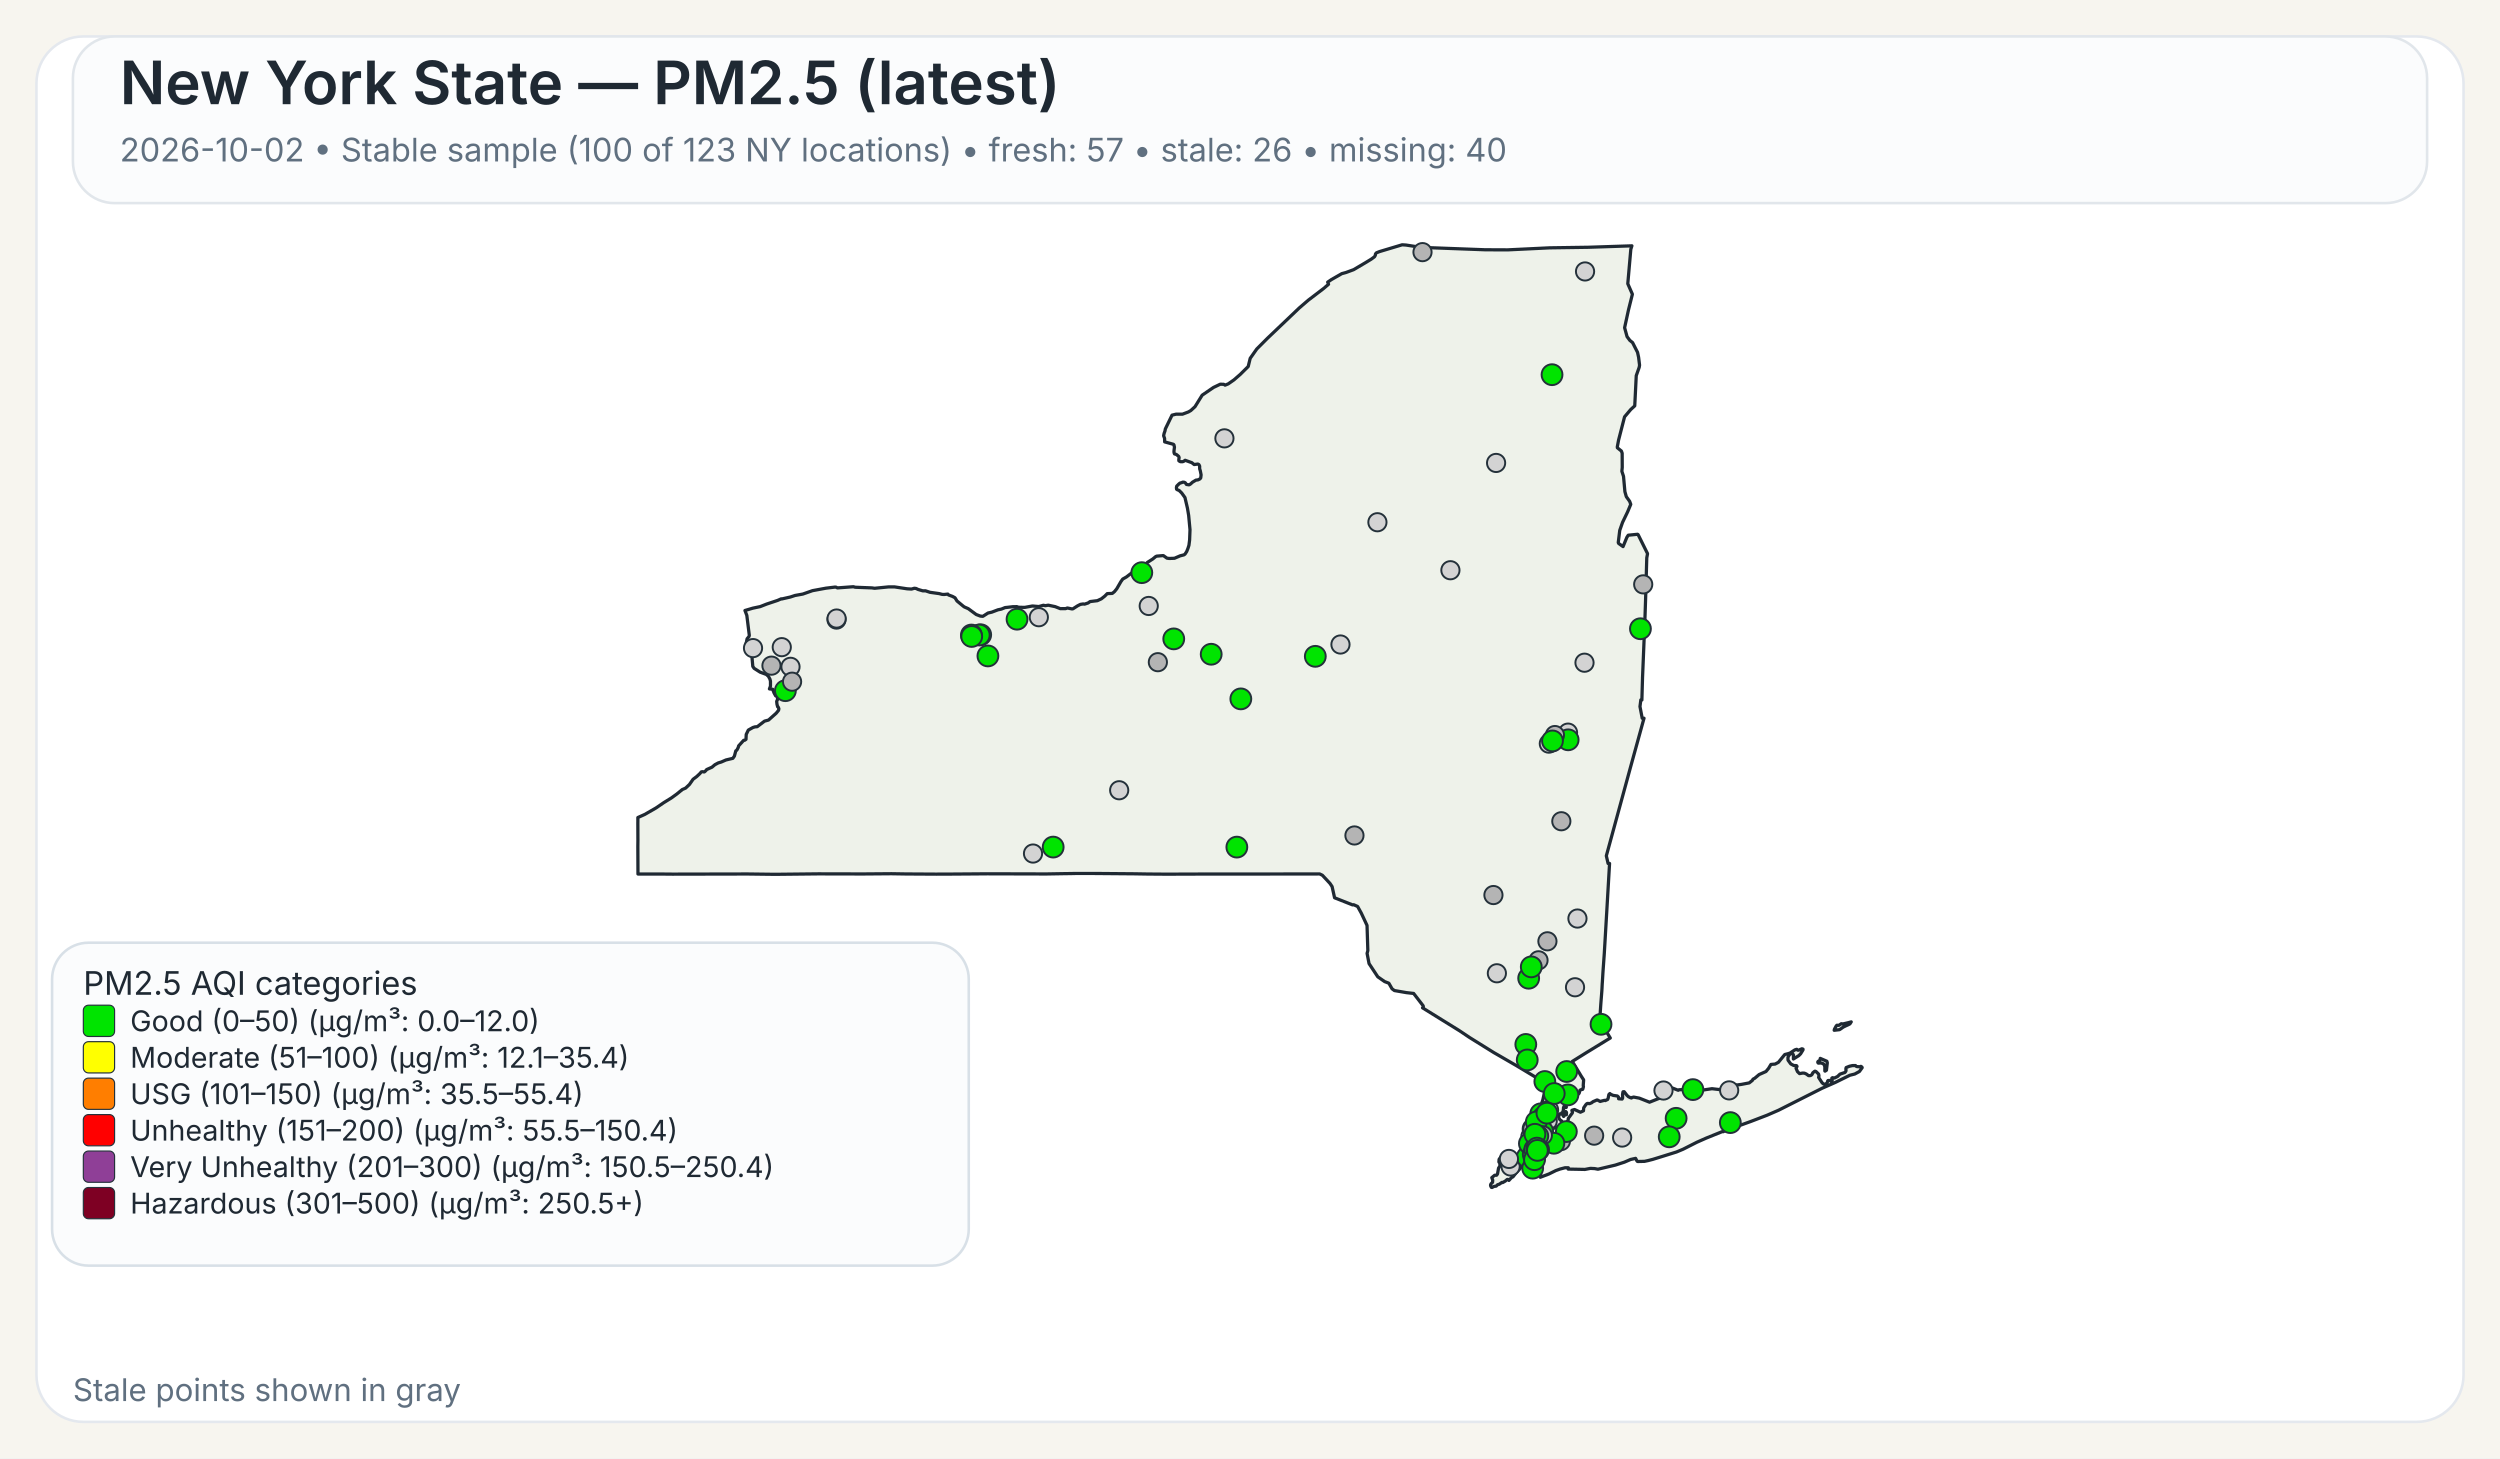
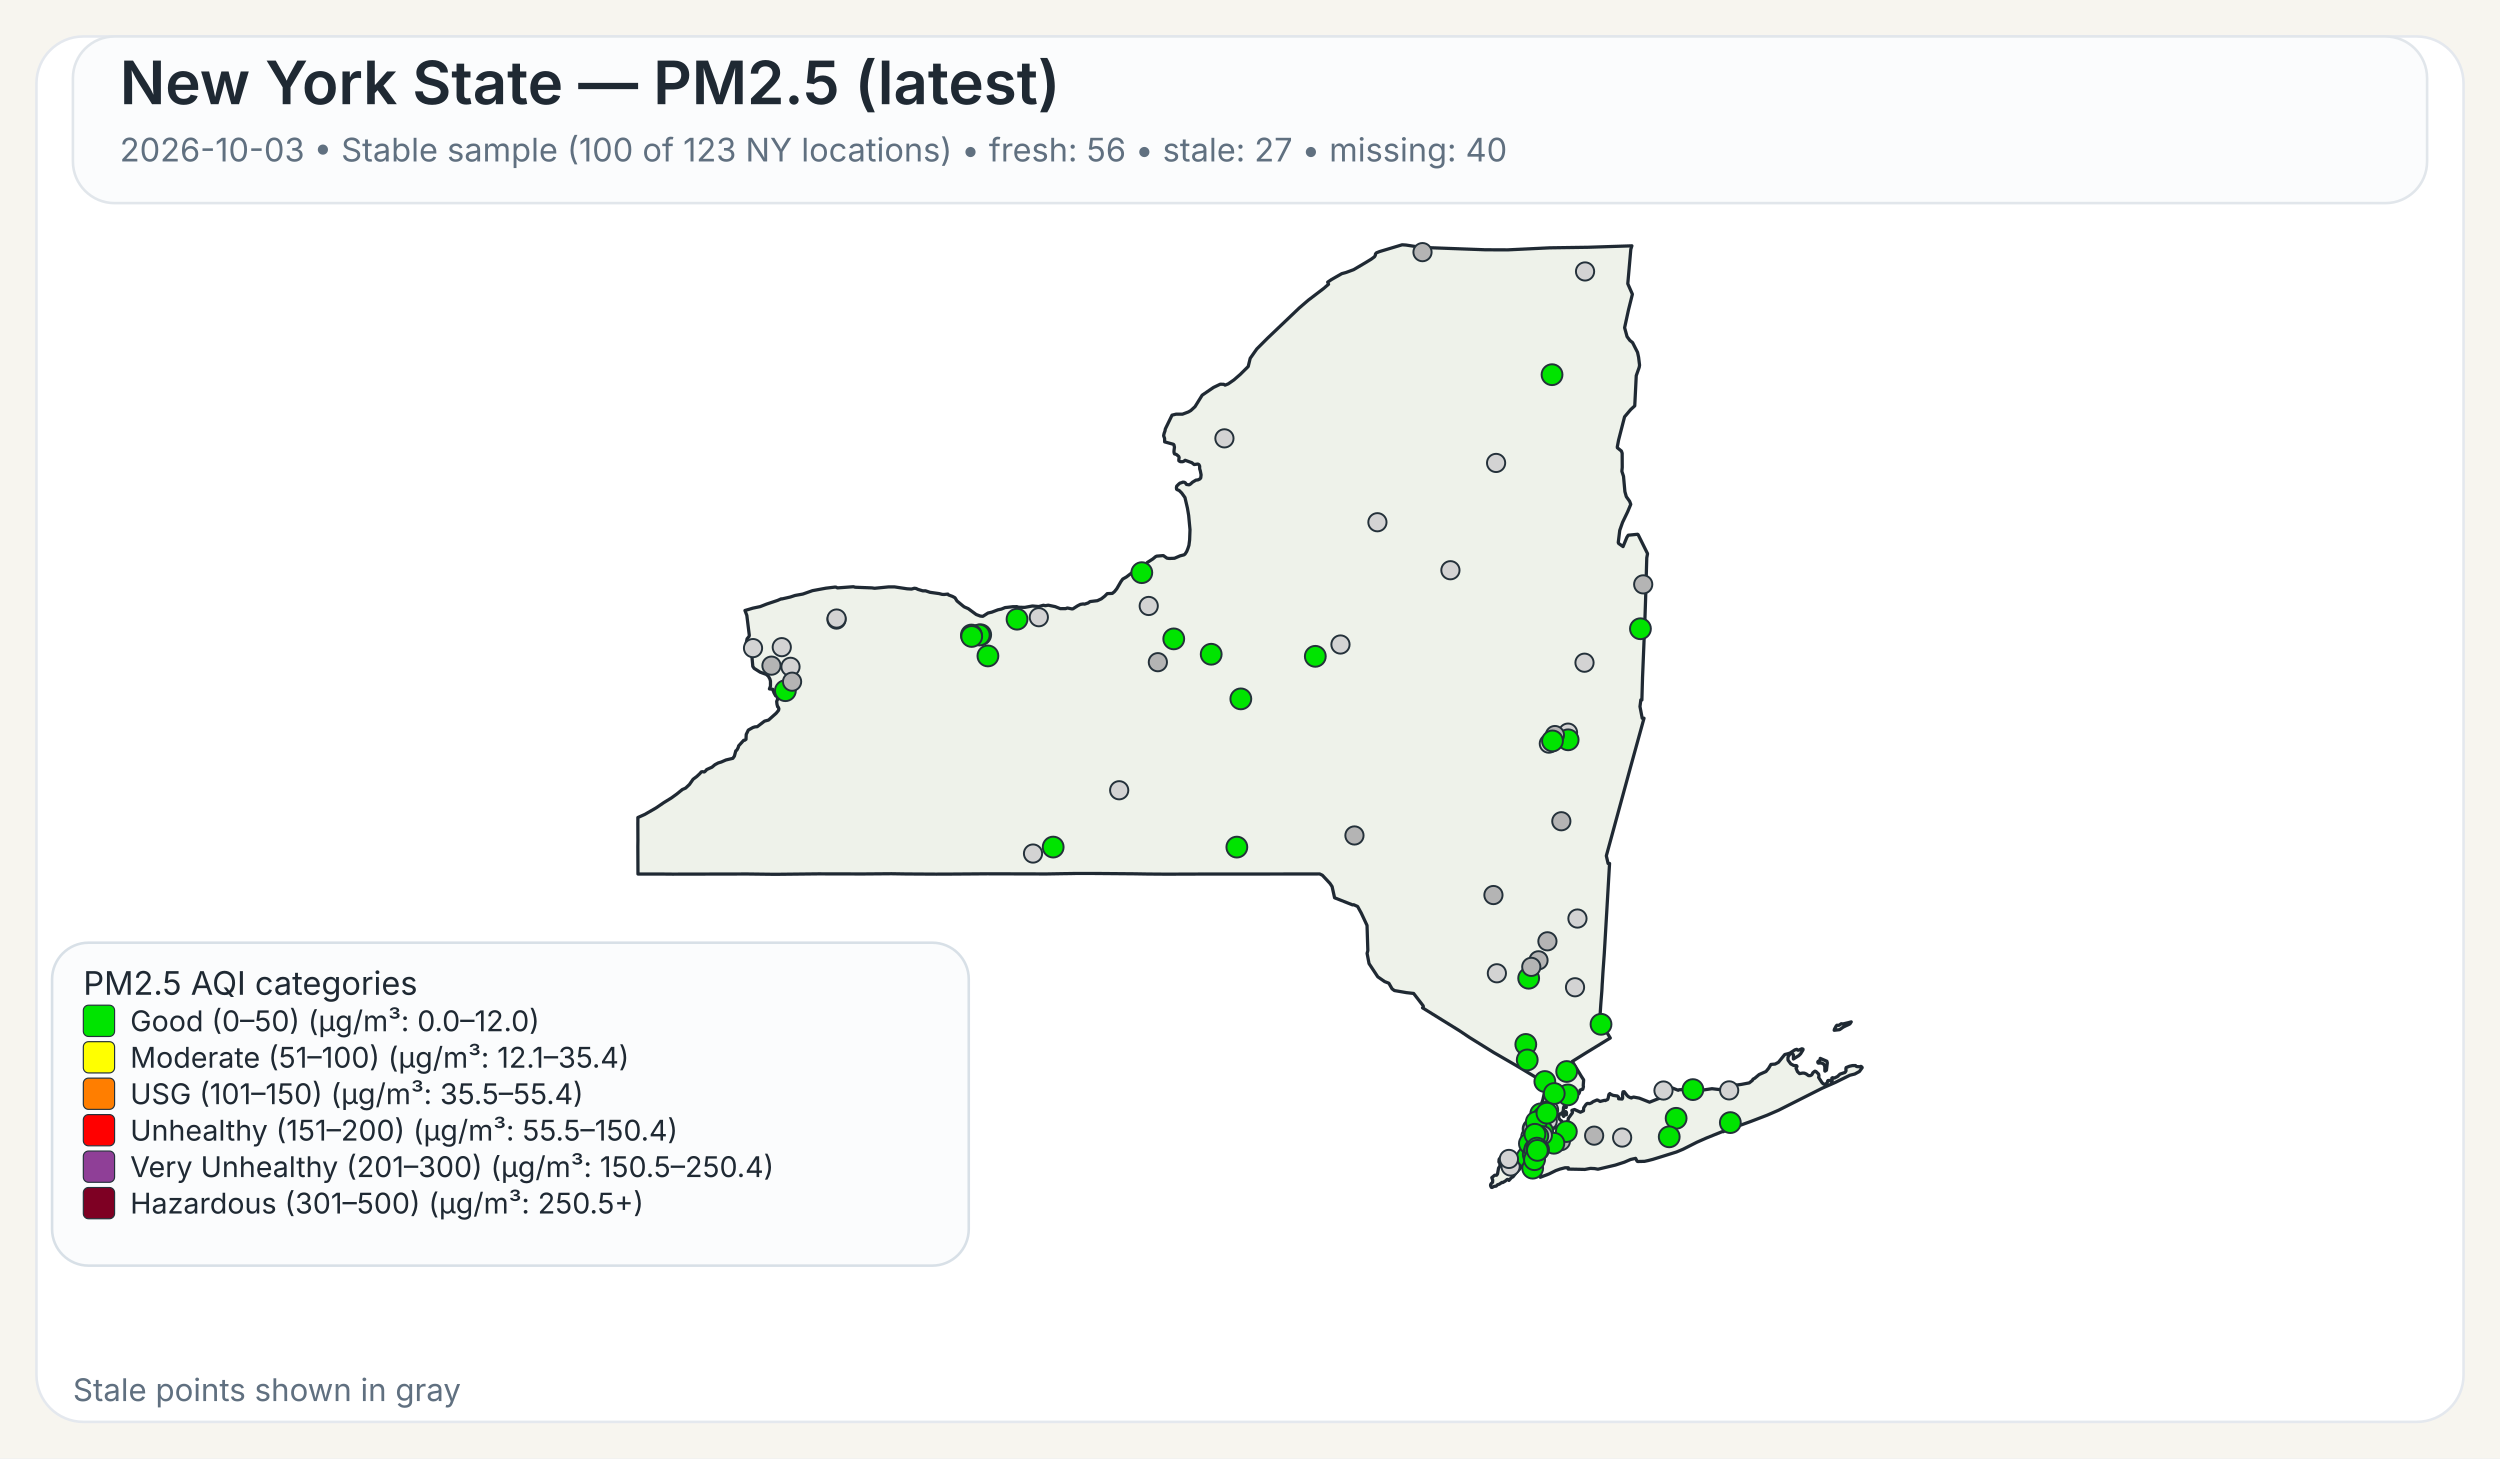
<svg xmlns="http://www.w3.org/2000/svg" width="960" height="560">
  <rect x="0" y="0" width="960" height="560" fill="#F7F5EF" />
  <rect x="14" y="14" width="932" height="532" rx="18" ry="18" fill="#FFFFFF" stroke="#E4E8EE" stroke-width="1" />
  <rect x="28" y="14" width="904" height="64" rx="16" ry="16" fill="#FBFCFD" stroke="#E1E6EB" stroke-width="1" />
  <text x="46" y="40" font-family="Public Sans, Inter, Aptos, Segoe UI, Arial, sans-serif" font-size="23" font-weight="600" fill="#1F2933">New York State — PM2.5 (latest)</text>
-   <text x="46" y="62" font-family="Public Sans, Inter, Aptos, Segoe UI, Arial, sans-serif" font-size="12.5" font-weight="400" fill="#607080">2026-10-02 • Stable sample (100 of 123 NY locations) • fresh: 57 • stale: 26 • missing: 40</text>
+   <text x="46" y="62" font-family="Public Sans, Inter, Aptos, Segoe UI, Arial, sans-serif" font-size="12.5" font-weight="400" fill="#607080">2026-10-03 • Stable sample (100 of 123 NY locations) • fresh: 56 • stale: 27 • missing: 40</text>
  <path d="M601.06,426.90 L601.23,426.83 L601.48,427.07 L601.55,427.32 L601.50,428.06 L601.28,428.08 L601.08,427.81 L601.04,427.27 L601.06,426.90 Z" fill="#EEF2EA" stroke="#1F2933" stroke-width="1.25" stroke-linejoin="round" />
  <path d="M585.16,439.66 L585.21,439.61 L585.24,439.63 L585.33,439.75 L585.00,440.50 L584.94,440.59 L584.83,440.54 L584.77,440.43 L584.80,440.38 L585.16,439.66 Z" fill="#EEF2EA" stroke="#1F2933" stroke-width="1.25" stroke-linejoin="round" />
  <path d="M579.00,452.87 L578.74,452.93 L578.02,453.54 L577.00,454.12 L576.75,454.04 L575.70,454.75 L575.07,454.93 L574.52,455.48 L573.72,455.58 L572.92,456.00 L572.71,455.95 L572.45,455.50 L572.36,455.05 L572.56,454.57 L573.14,454.01 L573.21,453.18 L572.85,452.21 L573.97,451.28 L574.68,451.28 L575.04,450.81 L575.45,448.53 L575.88,447.92 L575.97,447.53 L575.92,446.38 L575.63,446.32 L575.58,446.12 L575.66,445.16 L576.32,444.30 L576.87,444.03 L577.23,444.07 L577.46,444.30 L578.49,444.56 L580.44,444.30 L582.44,443.79 L583.07,443.83 L583.44,444.38 L583.57,445.77 L584.00,446.72 L584.43,447.38 L584.07,448.20 L583.53,448.95 L582.19,450.36 L580.96,451.93 L580.89,451.88 L580.35,452.27 L579.42,453.28 L579.25,452.99 L579.00,452.87 Z" fill="#EEF2EA" stroke="#1F2933" stroke-width="1.25" stroke-linejoin="round" />
  <path d="M698.65,407.28 L698.89,406.98 L698.98,406.42 L701.51,407.51 L701.69,408.12 L701.35,410.97 L700.83,411.31 L700.74,411.25 L700.74,409.57 L700.38,408.71 L700.19,408.52 L699.35,408.18 L698.24,408.24 L698.08,408.08 L698.02,407.81 L698.15,407.57 L698.65,407.28 Z" fill="#EEF2EA" stroke="#1F2933" stroke-width="1.25" stroke-linejoin="round" />
  <path d="M709.87,392.68 L710.87,392.40 L710.37,393.17 L709.71,393.51 L708.74,393.94 L707.77,394.42 L706.83,395.10 L706.37,395.39 L704.33,395.63 L704.44,395.18 L704.77,394.57 L705.12,393.94 L705.39,393.69 L706.11,393.74 L707.05,393.11 L707.70,393.19 L709.32,392.81 L709.87,392.68 Z" fill="#EEF2EA" stroke="#1F2933" stroke-width="1.25" stroke-linejoin="round" />
  <path d="M601.43,424.75 L601.44,424.82 L601.44,424.87 L601.44,424.97 L601.48,425.16 L601.44,425.24 L601.21,425.31 L600.95,425.08 L600.95,424.92 L601.10,424.88 L601.13,424.65 L601.23,424.58 L601.37,424.64 L601.42,424.70 L601.43,424.75 Z" fill="#EEF2EA" stroke="#1F2933" stroke-width="1.25" stroke-linejoin="round" />
  <path d="M623.05,163.10 L621.53,169.00 L621.04,171.61 L621.07,171.95 L622.62,173.20 L622.91,174.06 L622.94,179.46 L622.80,180.98 L623.43,182.92 L623.96,188.79 L624.50,190.70 L624.50,190.71 L625.79,192.51 L626.21,193.67 L625.60,195.12 L625.01,196.54 L623.06,200.59 L622.75,201.47 L621.98,203.67 L621.41,208.34 L621.56,208.68 L623.25,209.89 L624.72,206.33 L625.25,205.52 L628.84,205.16 L629.06,205.34 L632.45,212.18 L632.66,212.61 L632.36,214.21 L632.03,225.74 L632.03,225.80 L632.02,226.34 L632.00,227.05 L631.90,230.25 L631.64,238.09 L631.03,253.00 L630.74,259.97 L630.73,260.06 L630.73,260.23 L630.48,268.80 L630.08,268.74 L629.75,271.32 L630.61,275.80 L631.30,275.80 L628.80,284.88 L626.09,294.70 L622.63,307.38 L616.83,328.64 L617.50,331.57 L618.07,331.57 L617.02,349.62 L617.02,349.66 L616.71,354.88 L616.28,362.25 L616.04,366.27 L615.53,373.42 L615.30,377.22 L615.29,377.28 L615.29,377.35 L615.28,377.44 L615.28,377.49 L615.27,377.53 L615.19,379.03 L615.19,379.14 L615.18,379.18 L615.18,379.35 L615.17,379.49 L615.12,380.31 L615.09,380.73 L615.08,380.89 L614.72,385.46 L614.66,386.30 L614.29,391.98 L618.35,398.60 L616.75,399.56 L616.45,399.75 L610.52,403.39 L609.46,404.03 L609.01,404.31 L603.77,407.58 L605.77,410.89 L606.19,411.58 L606.62,412.29 L607.18,413.23 L608.08,414.62 L608.12,414.70 L607.96,416.83 L608.04,417.28 L607.81,418.17 L607.68,418.35 L607.54,418.27 L606.73,418.62 L606.42,419.73 L606.23,420.03 L605.55,420.48 L604.13,421.08 L603.54,421.65 L602.05,422.64 L600.59,424.82 L600.46,425.17 L600.38,425.37 L600.34,426.13 L600.15,426.98 L600.19,427.32 L600.39,427.51 L600.54,427.87 L600.54,428.09 L600.53,428.27 L600.60,428.55 L600.51,428.65 L600.44,428.71 L600.35,428.62 L600.18,428.29 L600.01,427.93 L600.10,427.54 L599.94,427.19 L599.85,427.21 L599.64,427.48 L599.51,427.81 L599.07,427.70 L598.72,427.92 L598.55,428.85 L598.57,429.17 L598.77,429.63 L599.21,430.17 L599.64,430.41 L600.31,431.59 L600.59,432.07 L600.90,432.04 L601.36,431.60 L601.36,431.60 L602.21,429.98 L602.19,429.51 L603.74,427.42 L603.84,427.11 L603.60,426.42 L603.67,426.33 L604.61,426.05 L606.88,427.09 L607.17,426.96 L608.05,426.54 L608.14,425.40 L608.93,424.24 L609.36,423.80 L609.77,423.70 L610.33,423.82 L611.26,423.43 L611.66,423.07 L613.16,422.42 L613.38,422.39 L614.46,422.95 L616.17,422.51 L616.43,422.62 L617.32,422.20 L617.49,421.82 L617.52,421.77 L617.81,420.28 L618.19,419.93 L618.22,419.96 L618.50,420.18 L618.60,420.26 L618.84,420.36 L619.48,420.63 L619.66,420.66 L619.90,420.69 L620.59,420.79 L621.03,420.85 L621.08,420.86 L621.49,421.26 L621.50,421.39 L621.55,421.93 L622.90,422.03 L623.09,421.64 L623.06,420.27 L623.21,419.33 L623.28,419.23 L623.69,419.22 L624.78,420.64 L625.29,421.11 L626.07,421.51 L626.50,421.62 L626.59,421.46 L627.35,421.28 L629.51,421.69 L629.51,421.69 L633.42,423.24 L638.19,421.34 L638.36,420.84 L638.45,419.18 L638.68,418.35 L640.49,417.89 L642.20,417.80 L644.45,418.67 L644.65,418.48 L647.29,418.32 L649.72,418.35 L652.18,418.65 L653.70,418.61 L657.40,418.06 L660.48,418.42 L661.32,417.62 L664.03,416.80 L665.53,416.46 L666.97,416.64 L668.73,416.40 L671.71,415.83 L672.90,414.88 L673.16,414.40 L673.82,414.05 L675.50,412.63 L678.13,411.46 L679.12,410.27 L680.04,408.74 L681.66,408.60 L682.91,407.93 L685.34,404.94 L686.69,404.59 L687.35,404.38 L689.21,403.16 L689.94,402.93 L690.28,403.23 L690.57,403.30 L691.93,402.73 L692.35,402.87 L692.38,403.11 L691.44,404.66 L690.75,405.35 L688.66,406.65 L688.68,405.06 L688.30,404.60 L687.92,404.54 L687.60,404.66 L687.09,405.06 L686.58,406.01 L686.59,407.08 L687.65,408.54 L688.81,409.15 L689.85,409.20 L690.06,409.50 L689.68,410.21 L690.24,411.51 L691.03,412.27 L692.17,412.06 L692.88,412.09 L693.59,412.39 L694.51,413.06 L695.19,413.03 L695.62,412.79 L695.84,412.56 L696.12,411.95 L696.83,411.38 L696.98,411.33 L697.37,411.49 L698.35,412.46 L698.48,413.14 L698.35,413.73 L699.60,415.66 L700.04,416.12 L700.44,416.32 L700.84,416.33 L701.58,415.93 L701.76,415.37 L701.81,415.13 L701.99,414.91 L702.86,414.89 L703.07,415.26 L703.12,415.25 L703.24,415.22 L703.45,415.13 L703.57,414.86 L703.45,414.38 L703.43,414.00 L703.70,413.83 L704.39,413.98 L705.62,413.37 L706.56,412.46 L708.48,411.82 L708.83,411.29 L708.88,410.85 L708.80,410.51 L708.92,409.94 L710.19,409.44 L711.31,409.19 L712.51,409.17 L712.73,409.44 L713.09,409.58 L714.27,409.63 L714.58,409.48 L714.99,409.75 L715.07,409.99 L714.02,411.45 L712.24,412.42 L710.34,412.90 L704.77,415.65 L699.71,417.88 L682.98,426.32 L678.57,428.24 L672.42,430.60 L662.20,434.30 L661.73,434.58 L661.49,434.51 L660.84,434.74 L655.19,437.03 L651.62,438.61 L646.31,441.30 L643.78,442.36 L638.41,444.04 L634.66,445.20 L632.83,445.67 L631.47,445.96 L631.32,445.96 L628.83,446.02 L628.63,445.87 L628.07,444.81 L626.15,445.24 L623.74,446.28 L621.85,446.89 L620.27,447.40 L613.61,448.98 L612.34,448.74 L610.73,448.66 L608.60,449.06 L605.36,448.99 L602.17,448.93 L602.19,448.77 L602.25,448.43 L600.97,448.42 L599.39,448.83 L599.07,448.91 L597.43,449.50 L594.79,450.81 L591.48,452.07 L591.48,451.26 L591.59,450.86 L591.41,450.49 L591.24,450.39 L590.88,450.18 L590.56,449.81 L590.00,449.87 L588.10,450.05 L587.46,450.03 L587.05,449.85 L586.87,449.72 L586.81,449.43 L587.15,448.99 L587.21,448.90 L587.49,448.42 L587.39,448.02 L586.94,447.62 L585.63,447.32 L585.23,446.64 L585.06,445.69 L585.31,444.71 L585.45,444.41 L585.68,443.96 L586.50,442.95 L586.37,441.37 L586.22,441.17 L586.16,441.08 L586.11,440.71 L586.29,440.19 L586.49,440.03 L586.59,439.53 L586.42,439.11 L586.13,438.91 L586.77,435.14 L587.04,434.58 L587.53,433.54 L588.00,432.56 L588.37,431.79 L590.66,426.98 L591.27,425.68 L591.55,425.09 L591.55,425.09 L591.90,424.00 L592.36,422.57 L592.47,422.24 L593.89,415.87 L593.37,415.86 L592.83,415.54 L585.14,410.91 L585.14,410.91 L582.09,409.08 L581.83,408.93 L574.90,404.92 L573.64,404.20 L565.84,399.35 L564.27,398.37 L560.37,395.76 L546.26,387.01 L546.57,386.68 L546.49,386.22 L542.83,381.48 L542.63,381.46 L540.06,381.17 L535.45,380.37 L534.54,379.69 L533.32,377.55 L531.70,376.93 L529.06,375.09 L525.71,370.01 L525.14,367.03 L524.96,366.10 L525.25,365.02 L524.94,355.37 L522.72,350.61 L521.32,348.08 L519.78,347.40 L519.41,347.49 L512.48,344.75 L511.52,340.44 L510.72,339.24 L507.79,336.09 L506.74,335.59 L502.43,335.60 L502.18,335.60 L499.75,335.60 L499.39,335.61 L499.35,335.61 L469.83,335.63 L469.66,335.63 L462.36,335.64 L461.30,335.63 L460.85,335.63 L460.00,335.64 L448.21,335.68 L447.85,335.68 L441.17,335.63 L440.91,335.63 L435.49,335.54 L435.46,335.54 L420.14,335.41 L418.99,335.41 L413.90,335.41 L413.83,335.41 L413.52,335.41 L412.93,335.41 L412.60,335.42 L411.23,335.45 L411.22,335.45 L408.74,335.48 L408.73,335.48 L401.77,335.60 L379.14,335.54 L372.91,335.59 L364.59,335.65 L360.26,335.66 L359.71,335.67 L347.88,335.60 L347.87,335.60 L342.30,335.51 L337.43,335.55 L331.40,335.60 L314.24,335.56 L297.70,335.74 L295.08,335.71 L287.13,335.61 L286.61,335.61 L258.23,335.67 L257.47,335.66 L253.93,335.63 L253.07,335.62 L253.07,335.63 L244.98,335.62 L244.93,325.04 L244.95,323.48 L244.96,322.52 L244.95,321.67 L244.95,321.16 L244.95,320.84 L244.93,316.08 L244.94,315.42 L244.94,313.93 L247.57,312.75 L251.88,310.27 L254.93,308.19 L257.77,306.44 L259.87,304.92 L262.02,303.17 L263.28,302.62 L264.74,301.24 L266.14,299.24 L267.54,298.19 L268.72,297.09 L269.32,296.39 L269.90,296.33 L270.33,296.44 L270.54,296.38 L271.04,295.92 L271.36,295.51 L273.40,294.60 L274.52,293.65 L275.81,292.96 L276.98,292.61 L278.76,291.83 L281.41,291.20 L282.01,290.34 L282.12,289.92 L282.55,288.31 L282.75,288.22 L283.00,287.95 L283.49,287.01 L283.63,286.42 L285.57,284.28 L285.90,284.29 L286.46,283.91 L286.55,282.02 L287.35,280.35 L289.13,279.36 L289.89,279.12 L290.78,279.05 L293.57,276.92 L295.12,276.50 L298.07,273.86 L298.97,272.76 L299.09,272.13 L298.79,271.45 L298.62,271.42 L298.36,270.43 L298.24,269.33 L298.55,268.66 L298.61,268.16 L298.25,267.28 L297.85,267.20 L297.24,266.09 L296.70,264.68 L295.46,264.54 L295.86,263.47 L295.86,261.59 L295.66,260.80 L295.08,259.71 L294.94,259.59 L294.28,258.99 L291.89,258.11 L289.57,256.64 L289.07,255.88 L288.57,250.10 L288.55,249.89 L286.78,249.43 L286.31,248.17 L286.88,245.30 L287.63,244.40 L287.73,243.95 L286.78,236.32 L286.06,234.43 L289.07,233.54 L291.93,232.93 L294.37,231.97 L298.62,230.55 L299.99,229.95 L300.12,230.02 L303.47,229.26 L305.29,228.66 L308.28,228.12 L312.00,226.81 L317.17,225.86 L320.65,225.44 L321.03,225.47 L321.59,225.76 L322.04,225.72 L327.70,225.30 L328.39,225.50 L334.82,225.75 L335.83,225.90 L341.09,225.38 L343.51,225.37 L348.32,226.10 L349.98,226.20 L350.03,226.20 L351.12,225.89 L351.79,225.98 L352.52,226.34 L354.31,226.87 L355.38,226.87 L357.13,227.45 L360.63,227.94 L361.77,228.24 L362.50,228.28 L363.98,228.13 L364.17,228.44 L365.74,229.01 L366.72,229.54 L367.48,230.77 L369.92,232.79 L370.31,233.07 L371.82,233.73 L373.38,234.88 L374.86,235.97 L376.42,236.57 L377.42,236.67 L379.40,235.40 L380.84,235.07 L383.21,234.17 L384.54,233.89 L385.93,233.32 L386.27,233.28 L386.83,233.22 L388.90,232.98 L390.48,232.95 L391.11,233.18 L393.48,233.24 L396.46,232.70 L398.89,232.91 L400.66,232.42 L401.43,232.58 L402.53,232.39 L405.18,232.95 L407.17,233.73 L409.20,233.71 L409.87,233.47 L411.66,233.83 L412.03,233.77 L413.80,232.63 L414.88,232.08 L415.91,231.92 L416.48,231.99 L417.81,231.55 L418.60,231.00 L421.39,230.66 L422.92,229.95 L424.23,228.91 L425.18,227.95 L425.69,227.93 L427.12,227.87 L427.93,227.21 L428.83,226.10 L430.44,223.32 L431.14,222.35 L431.96,221.89 L432.55,221.55 L435.18,219.53 L437.03,218.59 L437.61,217.92 L437.98,217.72 L438.51,217.88 L439.70,217.38 L440.56,215.99 L442.64,214.67 L443.82,213.70 L444.23,213.55 L446.72,213.34 L448.11,214.33 L448.97,214.45 L450.99,214.38 L453.20,213.43 L454.63,213.07 L455.05,212.77 L455.69,211.79 L456.17,210.59 L456.55,209.40 L456.81,207.36 L456.96,203.41 L456.73,200.97 L456.44,197.89 L455.97,195.10 L455.02,191.05 L453.78,189.32 L452.78,188.33 L452.13,188.08 L451.81,187.86 L451.74,187.30 L451.84,186.69 L452.22,186.31 L452.64,185.89 L453.10,185.51 L453.80,185.32 L454.18,185.14 L454.70,185.18 L455.13,185.37 L455.61,186.03 L456.63,186.18 L457.19,185.84 L457.91,185.17 L459.24,184.37 L460.00,184.28 L460.73,183.93 L461.08,183.54 L461.22,182.35 L460.90,180.72 L460.70,180.14 L460.66,179.72 L460.67,178.99 L460.38,178.40 L459.97,178.19 L458.56,178.39 L457.66,177.67 L455.09,176.75 L454.57,177.13 L454.12,177.30 L453.65,177.30 L453.29,177.28 L452.94,177.12 L452.67,176.90 L452.67,176.38 L452.79,175.72 L452.62,175.27 L451.89,174.63 L451.54,174.45 L451.01,174.30 L450.87,173.94 L450.80,173.54 L450.84,172.88 L450.99,171.72 L450.78,170.78 L450.56,170.60 L447.23,169.68 L447.20,168.34 L446.83,167.32 L447.02,166.42 L447.35,165.48 L447.50,164.69 L450.06,159.42 L451.61,159.04 L454.05,159.05 L456.36,158.18 L457.28,157.64 L458.88,156.17 L461.63,151.75 L465.96,148.79 L468.59,147.53 L469.94,147.58 L470.43,147.90 L471.65,147.40 L473.83,145.88 L476.29,143.74 L476.97,143.06 L479.31,140.74 L480.08,137.59 L482.60,134.01 L486.70,129.90 L498.91,118.26 L502.36,115.29 L508.27,110.78 L510.16,109.15 L509.83,108.34 L511.28,107.35 L515.25,105.08 L516.86,104.64 L519.80,103.55 L524.26,100.92 L526.51,99.55 L527.81,98.60 L528.14,98.00 L528.16,97.54 L528.55,97.08 L529.76,96.60 L538.43,94.00 L539.92,94.10 L544.47,94.80 L545.84,95.00 L570.26,95.91 L578.85,95.95 L585.96,95.61 L595.04,95.17 L609.91,94.95 L626.65,94.40 L626.23,95.73 L625.68,102.02 L625.07,108.95 L626.84,112.98 L625.33,119.03 L623.85,125.84 L624.79,129.27 L625.53,130.26 L625.83,130.68 L626.91,131.56 L626.91,131.56 L628.81,135.29 L629.22,137.19 L629.59,140.21 L629.45,141.06 L628.32,144.25 L627.83,154.15 L627.74,155.85 L626.19,157.27 L623.83,160.07 L623.05,163.10 Z" fill="#EEF2EA" stroke="#1F2933" stroke-width="1.25" stroke-linejoin="round" />
  <circle cx="574.80" cy="373.74" r="3.50" fill="lightgray" stroke="#24313A" stroke-width="0.75" />
  <circle cx="296.24" cy="255.61" r="3.50" fill="rgb(180,180,180)" stroke="#24313A" stroke-width="0.75" />
  <circle cx="585.91" cy="401.06" r="4.00" fill="#00E400" stroke="#24313A" stroke-width="0.75" />
  <circle cx="590.67" cy="430.08" r="3.50" fill="lightgray" stroke="#24313A" stroke-width="0.75" />
  <circle cx="587.01" cy="375.64" r="4.00" fill="#00E400" stroke="#24313A" stroke-width="0.75" />
  <circle cx="580.07" cy="447.93" r="3.50" fill="lightgray" stroke="#24313A" stroke-width="0.75" />
  <circle cx="528.93" cy="200.54" r="3.50" fill="lightgray" stroke="#24313A" stroke-width="0.75" />
  <circle cx="622.90" cy="436.82" r="3.50" fill="lightgray" stroke="#24313A" stroke-width="0.75" />
  <circle cx="321.22" cy="237.92" r="3.50" fill="lightgray" stroke="#24313A" stroke-width="0.75" />
  <circle cx="556.96" cy="218.97" r="3.50" fill="lightgray" stroke="#24313A" stroke-width="0.75" />
  <circle cx="574.50" cy="177.77" r="3.50" fill="lightgray" stroke="#24313A" stroke-width="0.75" />
  <circle cx="429.77" cy="303.46" r="3.50" fill="lightgray" stroke="#24313A" stroke-width="0.75" />
  <circle cx="514.74" cy="247.49" r="3.50" fill="lightgray" stroke="#24313A" stroke-width="0.75" />
  <circle cx="470.18" cy="168.33" r="3.50" fill="lightgray" stroke="#24313A" stroke-width="0.75" />
  <circle cx="376.59" cy="243.75" r="4.00" fill="#00E400" stroke="#24313A" stroke-width="0.75" />
  <circle cx="591.63" cy="427.72" r="4.00" fill="#00E400" stroke="#24313A" stroke-width="0.75" />
  <circle cx="593.40" cy="430.37" r="3.50" fill="lightgray" stroke="#24313A" stroke-width="0.75" />
  <circle cx="593.93" cy="437.51" r="4.00" fill="#00E400" stroke="#24313A" stroke-width="0.75" />
  <circle cx="602.12" cy="281.33" r="3.50" fill="lightgray" stroke="#24313A" stroke-width="0.75" />
  <circle cx="398.91" cy="237.01" r="3.50" fill="lightgray" stroke="#24313A" stroke-width="0.75" />
  <circle cx="598.03" cy="436.67" r="4.00" fill="#00E400" stroke="#24313A" stroke-width="0.75" />
  <circle cx="595.98" cy="143.88" r="4.00" fill="#00E400" stroke="#24313A" stroke-width="0.75" />
  <circle cx="601.61" cy="411.46" r="4.00" fill="#00E400" stroke="#24313A" stroke-width="0.75" />
  <circle cx="608.45" cy="254.48" r="3.50" fill="lightgray" stroke="#24313A" stroke-width="0.75" />
  <circle cx="604.81" cy="379.11" r="3.50" fill="lightgray" stroke="#24313A" stroke-width="0.75" />
  <circle cx="588.51" cy="437.27" r="3.50" fill="rgb(180,180,180)" stroke="#24313A" stroke-width="0.75" />
  <circle cx="465.10" cy="251.23" r="4.00" fill="#00E400" stroke="#24313A" stroke-width="0.75" />
  <circle cx="396.68" cy="327.76" r="3.50" fill="lightgray" stroke="#24313A" stroke-width="0.75" />
  <circle cx="643.63" cy="429.43" r="4.00" fill="#00E400" stroke="#24313A" stroke-width="0.75" />
  <circle cx="586.47" cy="444.33" r="4.00" fill="#00E400" stroke="#24313A" stroke-width="0.75" />
  <circle cx="303.55" cy="256.06" r="3.50" fill="lightgray" stroke="#24313A" stroke-width="0.75" />
  <circle cx="602.17" cy="284.09" r="4.00" fill="#00E400" stroke="#24313A" stroke-width="0.75" />
  <circle cx="301.59" cy="265.22" r="4.00" fill="#00E400" stroke="#24313A" stroke-width="0.75" />
  <circle cx="321.26" cy="237.52" r="3.50" fill="lightgray" stroke="#24313A" stroke-width="0.75" />
  <circle cx="612.15" cy="436.09" r="3.50" fill="rgb(180,180,180)" stroke="#24313A" stroke-width="0.75" />
  <circle cx="587.88" cy="438.53" r="3.50" fill="rgb(180,180,180)" stroke="#24313A" stroke-width="0.75" />
  <circle cx="591.83" cy="440.12" r="3.50" fill="lightgray" stroke="#24313A" stroke-width="0.75" />
  <circle cx="594.32" cy="430.48" r="3.50" fill="lightgray" stroke="#24313A" stroke-width="0.75" />
  <circle cx="594.83" cy="426.21" r="3.50" fill="lightgray" stroke="#24313A" stroke-width="0.75" />
  <circle cx="605.74" cy="352.72" r="3.50" fill="lightgray" stroke="#24313A" stroke-width="0.75" />
  <circle cx="664.00" cy="418.71" r="3.50" fill="lightgray" stroke="#24313A" stroke-width="0.75" />
  <circle cx="546.24" cy="96.82" r="3.50" fill="rgb(180,180,180)" stroke="#24313A" stroke-width="0.75" />
  <circle cx="638.78" cy="418.76" r="3.50" fill="lightgray" stroke="#24313A" stroke-width="0.75" />
  <circle cx="304.16" cy="261.77" r="3.50" fill="rgb(180,180,180)" stroke="#24313A" stroke-width="0.75" />
  <circle cx="441.11" cy="232.69" r="3.50" fill="lightgray" stroke="#24313A" stroke-width="0.75" />
  <circle cx="598.43" cy="436.52" r="4.00" fill="#00E400" stroke="#24313A" stroke-width="0.75" />
  <circle cx="376.03" cy="243.84" r="4.00" fill="#00E400" stroke="#24313A" stroke-width="0.75" />
  <circle cx="592.26" cy="428.72" r="3.50" fill="rgb(180,180,180)" stroke="#24313A" stroke-width="0.75" />
  <circle cx="579.43" cy="445.03" r="3.50" fill="lightgray" stroke="#24313A" stroke-width="0.75" />
  <circle cx="602.08" cy="420.44" r="4.00" fill="#00E400" stroke="#24313A" stroke-width="0.75" />
  <circle cx="590.18" cy="441.64" r="3.50" fill="rgb(180,180,180)" stroke="#24313A" stroke-width="0.75" />
  <circle cx="520.11" cy="320.82" r="3.50" fill="rgb(180,180,180)" stroke="#24313A" stroke-width="0.75" />
  <circle cx="601.48" cy="434.51" r="3.50" fill="rgb(180,180,180)" stroke="#24313A" stroke-width="0.75" />
  <circle cx="598.28" cy="436.62" r="3.50" fill="rgb(180,180,180)" stroke="#24313A" stroke-width="0.75" />
  <circle cx="601.48" cy="434.52" r="3.50" fill="lightgray" stroke="#24313A" stroke-width="0.75" />
  <circle cx="608.66" cy="104.24" r="3.50" fill="lightgray" stroke="#24313A" stroke-width="0.75" />
  <circle cx="373.02" cy="243.85" r="4.00" fill="#00E400" stroke="#24313A" stroke-width="0.75" />
  <circle cx="598.27" cy="436.67" r="3.50" fill="lightgray" stroke="#24313A" stroke-width="0.75" />
  <circle cx="598.28" cy="436.62" r="3.50" fill="lightgray" stroke="#24313A" stroke-width="0.75" />
  <circle cx="587.67" cy="436.46" r="3.50" fill="lightgray" stroke="#24313A" stroke-width="0.75" />
  <circle cx="590.79" cy="368.76" r="3.50" fill="rgb(180,180,180)" stroke="#24313A" stroke-width="0.75" />
  <circle cx="593.22" cy="415.30" r="4.00" fill="#00E400" stroke="#24313A" stroke-width="0.75" />
  <circle cx="590.92" cy="439.03" r="4.00" fill="#00E400" stroke="#24313A" stroke-width="0.75" />
  <circle cx="300.20" cy="248.51" r="3.50" fill="lightgray" stroke="#24313A" stroke-width="0.75" />
  <circle cx="588.55" cy="448.58" r="4.00" fill="#00E400" stroke="#24313A" stroke-width="0.75" />
  <circle cx="592.77" cy="438.21" r="3.50" fill="lightgray" stroke="#24313A" stroke-width="0.75" />
  <circle cx="592.77" cy="438.23" r="3.50" fill="rgb(180,180,180)" stroke="#24313A" stroke-width="0.75" />
  <circle cx="592.78" cy="438.21" r="3.50" fill="rgb(180,180,180)" stroke="#24313A" stroke-width="0.75" />
  <circle cx="592.81" cy="438.17" r="3.50" fill="rgb(180,180,180)" stroke="#24313A" stroke-width="0.75" />
  <circle cx="592.70" cy="438.35" r="3.50" fill="rgb(180,180,180)" stroke="#24313A" stroke-width="0.75" />
  <circle cx="592.76" cy="438.20" r="3.50" fill="lightgray" stroke="#24313A" stroke-width="0.75" />
  <circle cx="592.66" cy="438.26" r="3.50" fill="lightgray" stroke="#24313A" stroke-width="0.75" />
  <circle cx="599.38" cy="438.19" r="3.50" fill="rgb(180,180,180)" stroke="#24313A" stroke-width="0.75" />
  <circle cx="474.95" cy="325.29" r="4.00" fill="#00E400" stroke="#24313A" stroke-width="0.75" />
  <circle cx="588.70" cy="433.55" r="4.00" fill="#00E400" stroke="#24313A" stroke-width="0.75" />
  <circle cx="601.48" cy="434.52" r="4.00" fill="#00E400" stroke="#24313A" stroke-width="0.75" />
  <circle cx="629.93" cy="241.44" r="4.00" fill="#00E400" stroke="#24313A" stroke-width="0.75" />
  <circle cx="599.55" cy="315.36" r="3.50" fill="rgb(180,180,180)" stroke="#24313A" stroke-width="0.75" />
  <circle cx="588.57" cy="437.98" r="3.50" fill="lightgray" stroke="#24313A" stroke-width="0.75" />
  <circle cx="595.75" cy="285.13" r="3.50" fill="rgb(180,180,180)" stroke="#24313A" stroke-width="0.75" />
  <circle cx="589.13" cy="443.87" r="4.00" fill="#00E400" stroke="#24313A" stroke-width="0.75" />
  <circle cx="594.21" cy="361.46" r="3.50" fill="rgb(180,180,180)" stroke="#24313A" stroke-width="0.75" />
  <circle cx="614.79" cy="393.33" r="4.00" fill="#00E400" stroke="#24313A" stroke-width="0.75" />
  <circle cx="664.45" cy="431.08" r="3.50" fill="lightgray" stroke="#24313A" stroke-width="0.75" />
  <circle cx="597.09" cy="282.26" r="3.50" fill="rgb(180,180,180)" stroke="#24313A" stroke-width="0.75" />
  <circle cx="573.48" cy="343.70" r="3.50" fill="rgb(180,180,180)" stroke="#24313A" stroke-width="0.75" />
  <circle cx="373.13" cy="244.40" r="4.00" fill="#00E400" stroke="#24313A" stroke-width="0.75" />
  <circle cx="590.03" cy="441.87" r="4.00" fill="#00E400" stroke="#24313A" stroke-width="0.75" />
  <circle cx="664.45" cy="431.08" r="4.00" fill="#00E400" stroke="#24313A" stroke-width="0.75" />
  <circle cx="596.83" cy="419.91" r="4.00" fill="#00E400" stroke="#24313A" stroke-width="0.75" />
  <circle cx="640.98" cy="436.54" r="4.00" fill="#00E400" stroke="#24313A" stroke-width="0.75" />
  <circle cx="587.29" cy="439.12" r="4.00" fill="#00E400" stroke="#24313A" stroke-width="0.75" />
  <circle cx="589.23" cy="444.79" r="4.00" fill="#00E400" stroke="#24313A" stroke-width="0.75" />
  <circle cx="588.46" cy="433.42" r="3.50" fill="rgb(180,180,180)" stroke="#24313A" stroke-width="0.75" />
  <circle cx="592.37" cy="434.42" r="4.00" fill="#00E400" stroke="#24313A" stroke-width="0.75" />
  <circle cx="594.75" cy="285.55" r="3.50" fill="lightgray" stroke="#24313A" stroke-width="0.75" />
  <circle cx="630.99" cy="224.40" r="3.50" fill="rgb(180,180,180)" stroke="#24313A" stroke-width="0.75" />
  <circle cx="590.52" cy="437.49" r="4.00" fill="#00E400" stroke="#24313A" stroke-width="0.75" />
  <circle cx="589.94" cy="430.85" r="4.00" fill="#00E400" stroke="#24313A" stroke-width="0.75" />
  <circle cx="650.08" cy="418.41" r="4.00" fill="#00E400" stroke="#24313A" stroke-width="0.75" />
  <circle cx="596.15" cy="284.52" r="4.00" fill="#00E400" stroke="#24313A" stroke-width="0.75" />
  <circle cx="588.77" cy="443.25" r="4.00" fill="#00E400" stroke="#24313A" stroke-width="0.75" />
  <circle cx="596.70" cy="439.01" r="4.00" fill="#00E400" stroke="#24313A" stroke-width="0.75" />
  <circle cx="390.54" cy="237.77" r="4.00" fill="#00E400" stroke="#24313A" stroke-width="0.75" />
  <circle cx="589.36" cy="441.38" r="4.00" fill="#00E400" stroke="#24313A" stroke-width="0.75" />
  <circle cx="450.72" cy="245.33" r="4.00" fill="#00E400" stroke="#24313A" stroke-width="0.75" />
  <circle cx="444.62" cy="254.28" r="3.50" fill="rgb(180,180,180)" stroke="#24313A" stroke-width="0.75" />
  <circle cx="379.36" cy="251.88" r="4.00" fill="#00E400" stroke="#24313A" stroke-width="0.75" />
  <circle cx="594.02" cy="427.45" r="4.00" fill="#00E400" stroke="#24313A" stroke-width="0.75" />
  <circle cx="592.46" cy="435.94" r="3.50" fill="rgb(180,180,180)" stroke="#24313A" stroke-width="0.75" />
  <circle cx="289.16" cy="248.87" r="3.50" fill="lightgray" stroke="#24313A" stroke-width="0.75" />
  <circle cx="505.08" cy="252.03" r="4.00" fill="#00E400" stroke="#24313A" stroke-width="0.75" />
  <circle cx="590.51" cy="436.23" r="4.00" fill="#00E400" stroke="#24313A" stroke-width="0.75" />
  <circle cx="589.41" cy="435.56" r="4.00" fill="#00E400" stroke="#24313A" stroke-width="0.75" />
  <circle cx="438.45" cy="219.90" r="4.00" fill="#00E400" stroke="#24313A" stroke-width="0.75" />
  <circle cx="589.25" cy="445.32" r="4.00" fill="#00E400" stroke="#24313A" stroke-width="0.75" />
  <circle cx="590.82" cy="441.48" r="4.00" fill="#00E400" stroke="#24313A" stroke-width="0.75" />
  <circle cx="476.48" cy="268.37" r="4.00" fill="#00E400" stroke="#24313A" stroke-width="0.75" />
  <circle cx="404.42" cy="325.28" r="4.00" fill="#00E400" stroke="#24313A" stroke-width="0.75" />
  <circle cx="586.46" cy="407.02" r="4.00" fill="#00E400" stroke="#24313A" stroke-width="0.75" />
  <circle cx="590.18" cy="440.88" r="4.00" fill="#00E400" stroke="#24313A" stroke-width="0.75" />
  <circle cx="590.36" cy="441.75" r="4.00" fill="#00E400" stroke="#24313A" stroke-width="0.75" />
-   <circle cx="588.01" cy="371.28" r="4.00" fill="#00E400" stroke="#24313A" stroke-width="0.75" />
+   <circle cx="588.01" cy="371.28" r="3.50" fill="rgb(180,180,180)" stroke="#24313A" stroke-width="0.75" />
  <rect x="20" y="362" width="352" height="124" rx="14" ry="14" fill="#FBFCFD" stroke="#D8E0E7" stroke-width="1" />
  <text x="32" y="382" font-family="Inter, Aptos, Segoe UI, Arial, sans-serif" font-size="12.5" fill="#1F2933">PM2.5 AQI categories</text>
  <rect x="32" y="386" width="12" height="12" rx="2" ry="2" fill="#00E400" stroke="#24313A" stroke-width="0.45" />
  <text x="50" y="396" font-family="Inter, Aptos, Segoe UI, Arial, sans-serif" font-size="11" fill="#1F2933">Good (0–50)  (µg/m³: 0.0–12.0)</text>
  <rect x="32" y="400" width="12" height="12" rx="2" ry="2" fill="#FFFF00" stroke="#24313A" stroke-width="0.45" />
  <text x="50" y="410" font-family="Inter, Aptos, Segoe UI, Arial, sans-serif" font-size="11" fill="#1F2933">Moderate (51–100)  (µg/m³: 12.1–35.4)</text>
  <rect x="32" y="414" width="12" height="12" rx="2" ry="2" fill="#FF7E00" stroke="#24313A" stroke-width="0.45" />
  <text x="50" y="424" font-family="Inter, Aptos, Segoe UI, Arial, sans-serif" font-size="11" fill="#1F2933">USG (101–150)  (µg/m³: 35.5–55.4)</text>
  <rect x="32" y="428" width="12" height="12" rx="2" ry="2" fill="#FF0000" stroke="#24313A" stroke-width="0.45" />
  <text x="50" y="438" font-family="Inter, Aptos, Segoe UI, Arial, sans-serif" font-size="11" fill="#1F2933">Unhealthy (151–200)  (µg/m³: 55.5–150.4)</text>
  <rect x="32" y="442" width="12" height="12" rx="2" ry="2" fill="#8F3F97" stroke="#24313A" stroke-width="0.45" />
  <text x="50" y="452" font-family="Inter, Aptos, Segoe UI, Arial, sans-serif" font-size="11" fill="#1F2933">Very Unhealthy (201–300)  (µg/m³: 150.5–250.4)</text>
  <rect x="32" y="456" width="12" height="12" rx="2" ry="2" fill="#7E0023" stroke="#24313A" stroke-width="0.45" />
  <text x="50" y="466" font-family="Inter, Aptos, Segoe UI, Arial, sans-serif" font-size="11" fill="#1F2933">Hazardous (301–500)  (µg/m³: 250.5+)</text>
  <text x="28" y="538" font-family="Inter, Aptos, Segoe UI, Arial, sans-serif" font-size="12" fill="#607080">Stale points shown in gray</text>
</svg>
